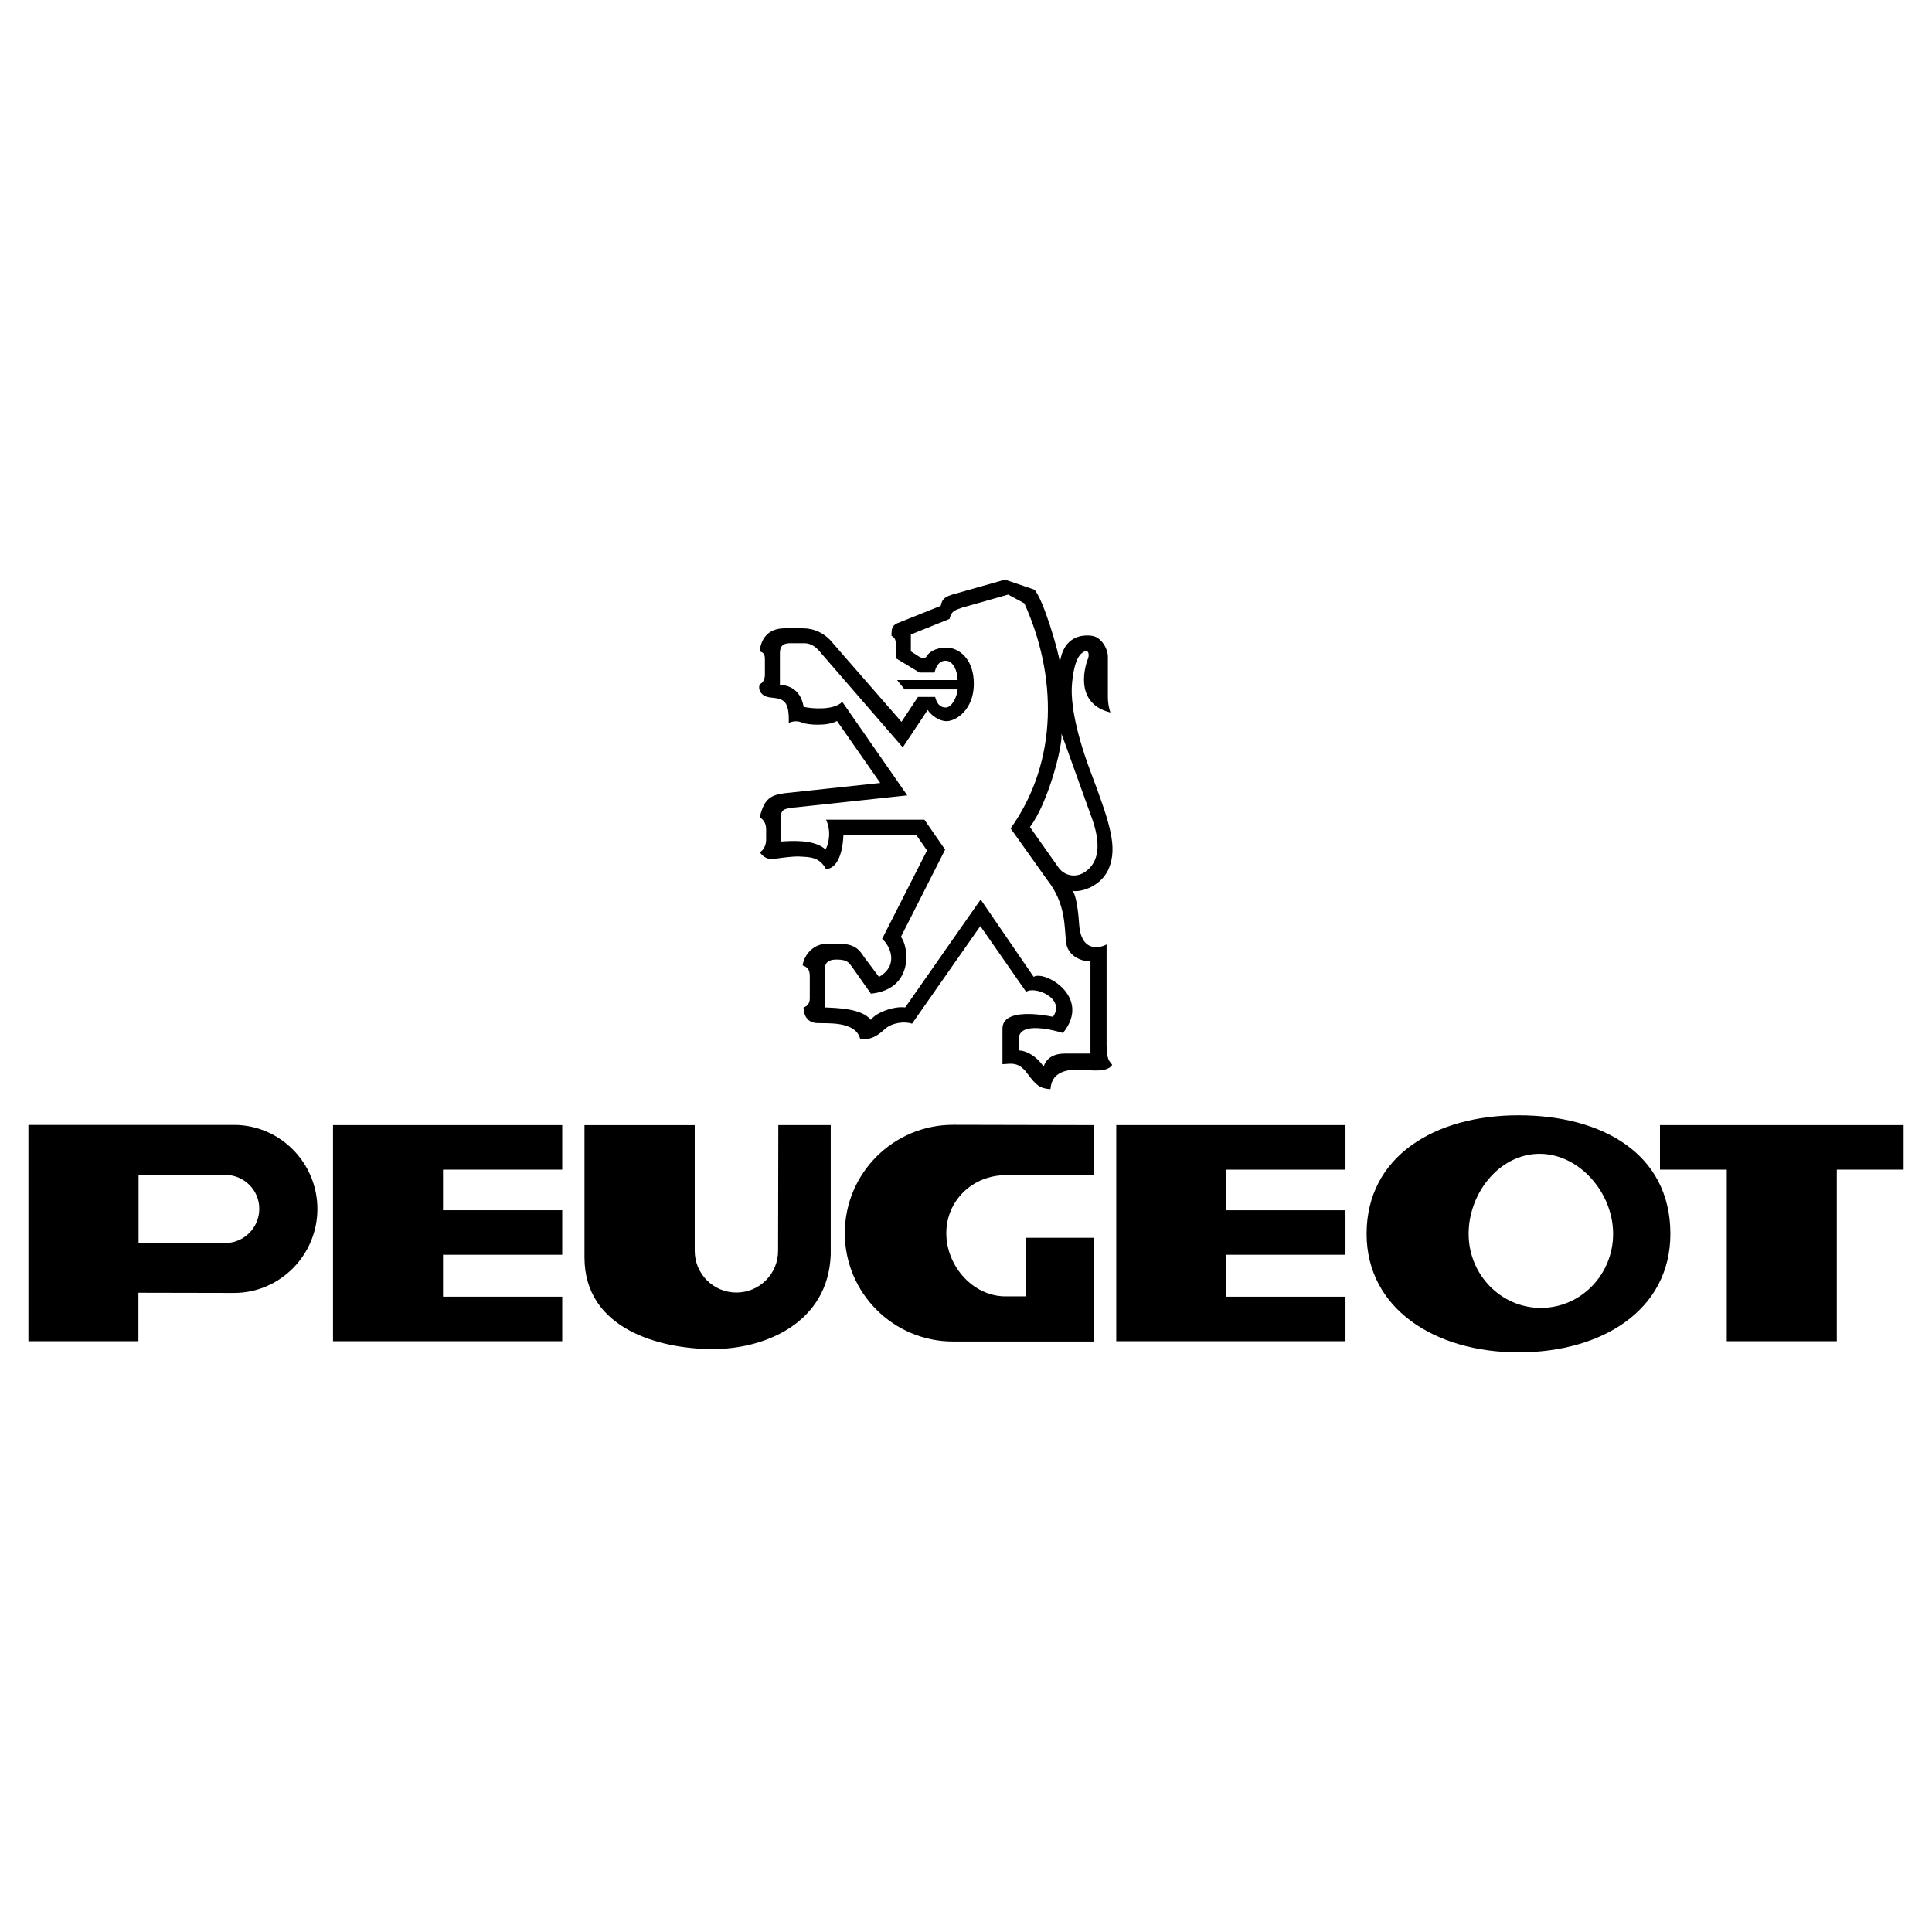
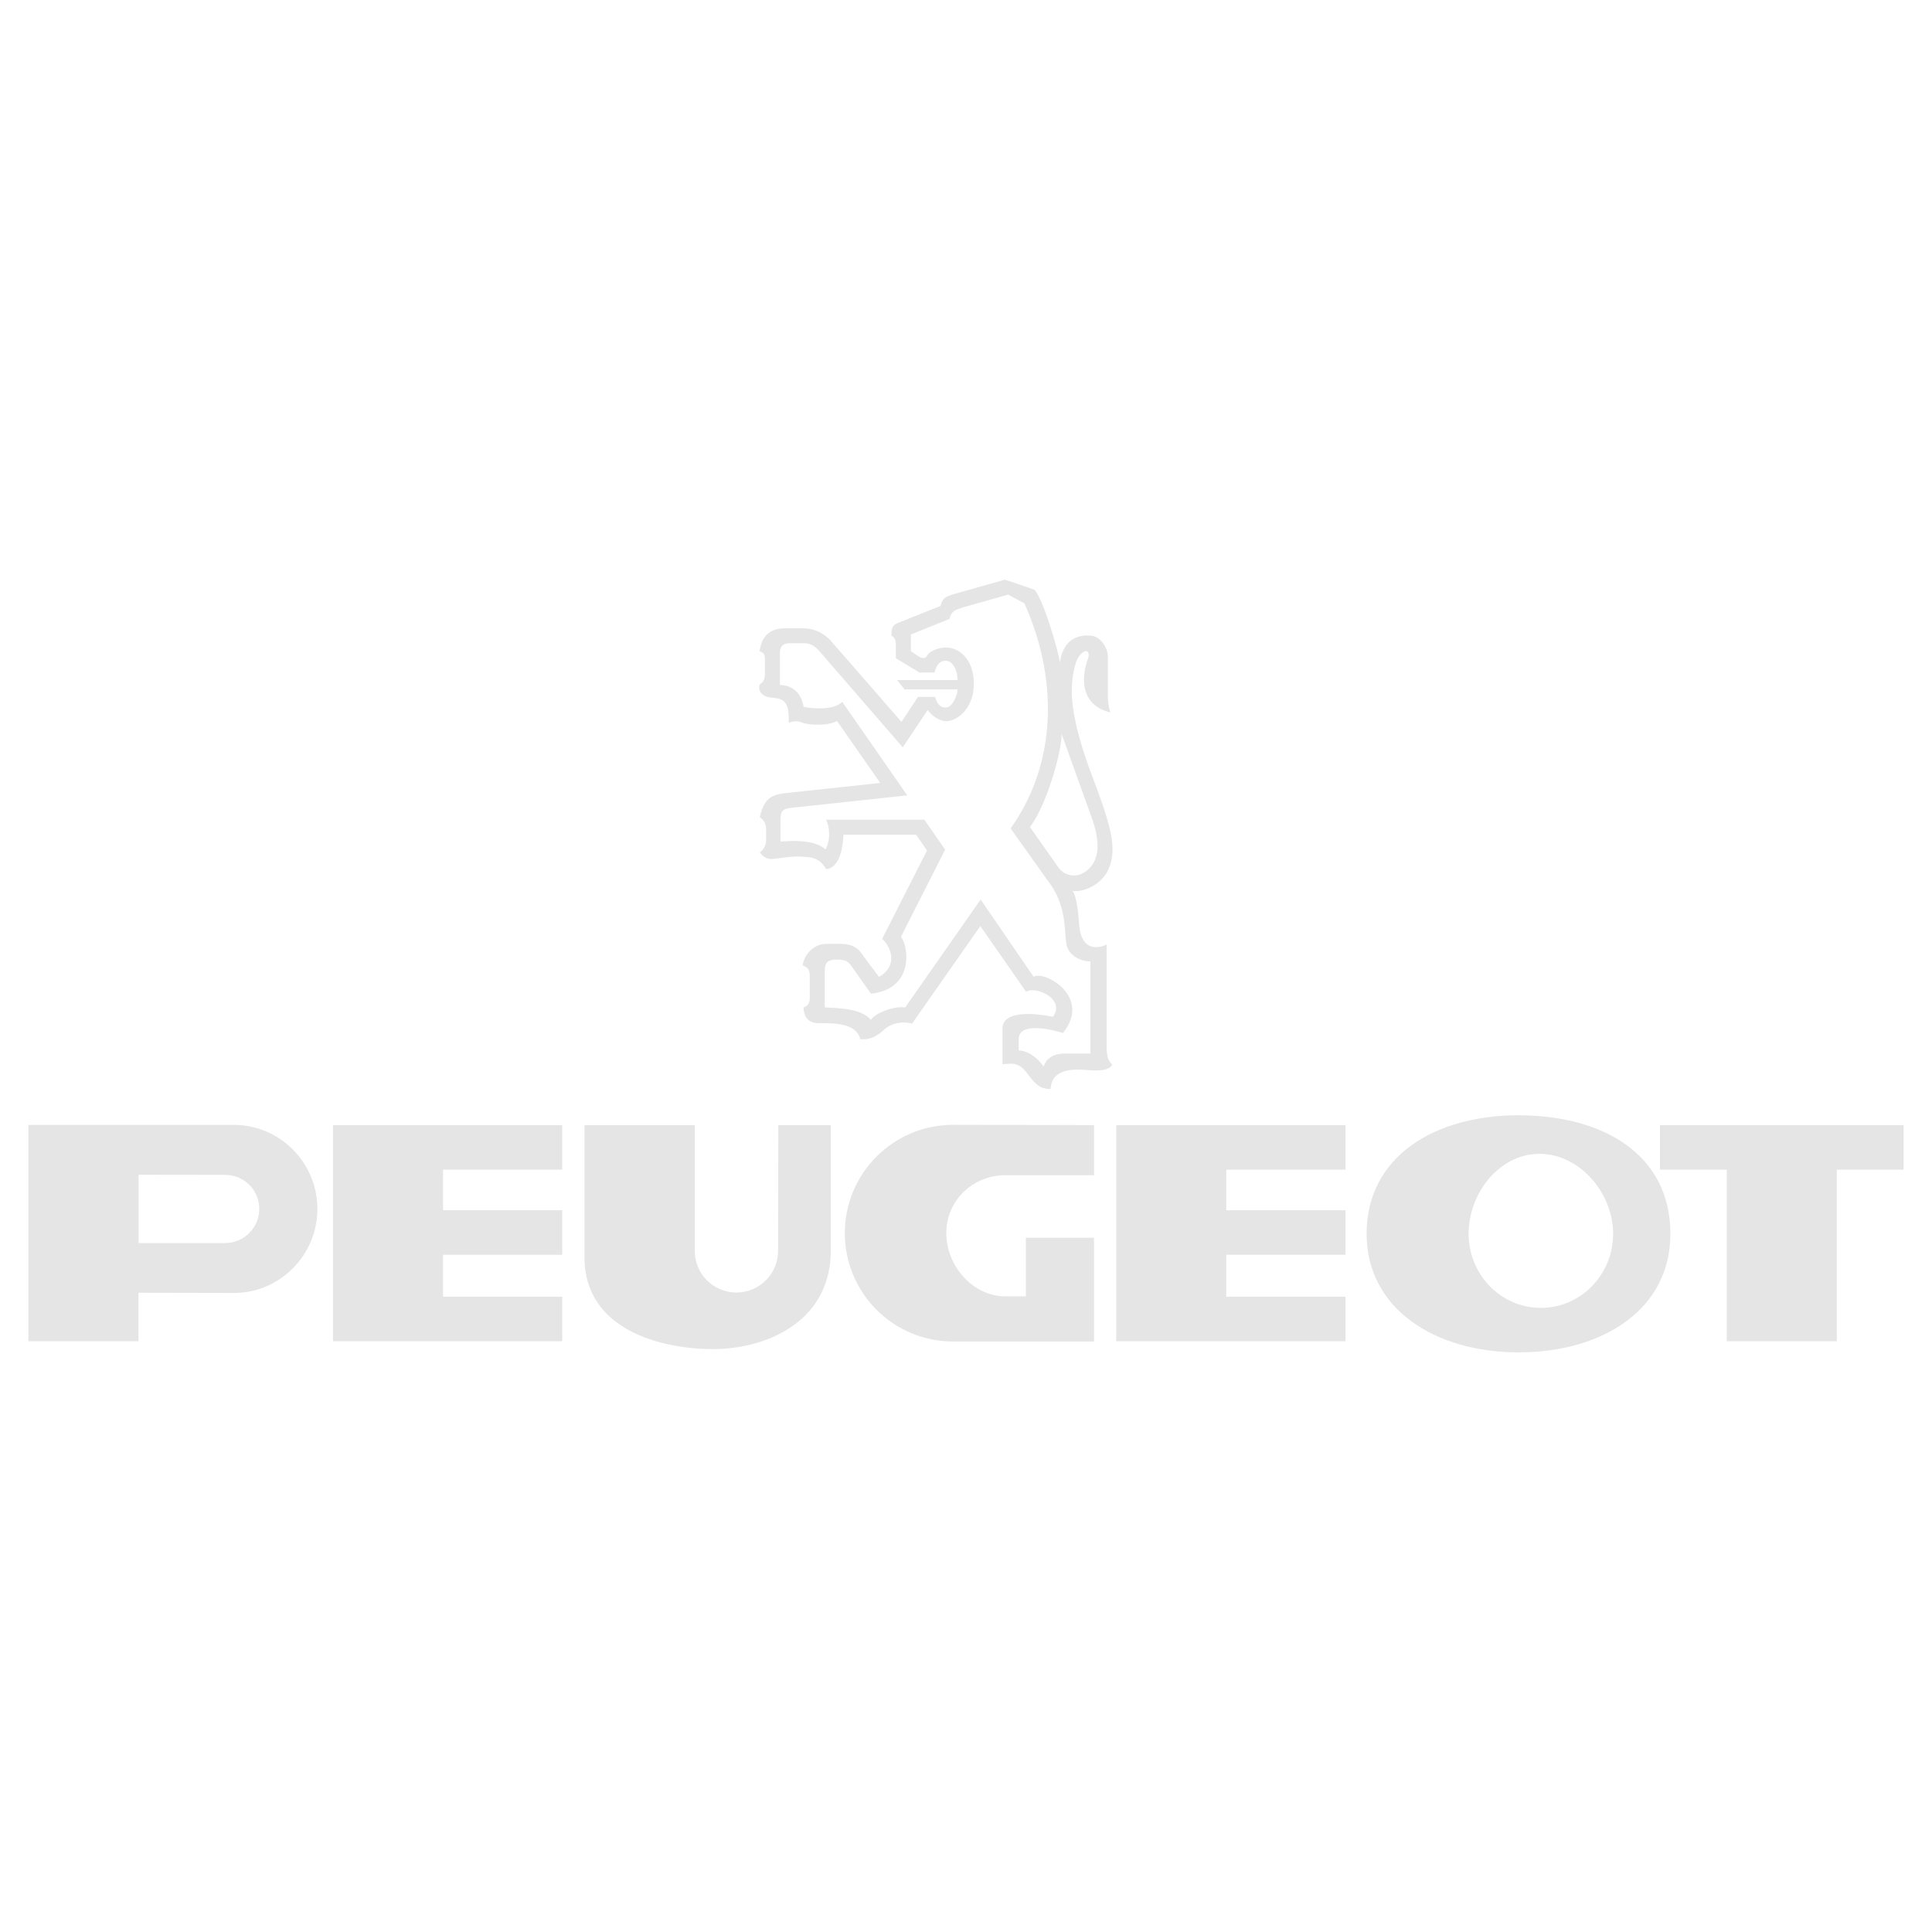
<svg xmlns="http://www.w3.org/2000/svg" viewBox="0 0 192.756 192.756">
-   <g fill="currentColor" fill-rule="evenodd" clip-rule="evenodd">
+   <g fill="#e5e5e5" fill-rule="evenodd" clip-rule="evenodd">
    <path d="M165.615 116.695v-4.443h24.307v4.443h-6.666v17.119h-10.977v-17.119h-6.664zM33.224 112.252h22.869v4.443H44.201v4.051h11.892v4.443H44.201v4.182h11.892v4.443H33.224v-21.562z" />
    <path d="M151.5 111.271c-8.369 0-15.154 4.118-15.154 11.828 0 7.448 6.785 11.827 15.154 11.827s15.154-4.248 15.154-11.827c0-7.972-6.785-11.828-15.154-11.828zm2.234 19.218c-3.982 0-7.209-3.31-7.209-7.393 0-4.082 3.098-7.979 7.076-7.979 3.982 0 7.34 3.897 7.34 7.979 0 4.084-3.228 7.393-7.207 7.393zM23.351 112.233H2.834v21.581h10.977v-4.836l9.54.019c4.593 0 8.316-3.789 8.316-8.382s-3.723-8.382-8.316-8.382zm-.901 11.789h-8.625v-6.816l8.625.011c1.888 0 3.419 1.498 3.419 3.387a3.42 3.42 0 0 1-3.419 3.418z" />
    <path d="M77.63 124.799a4.157 4.157 0 1 1-8.316 0v-12.545h-11v13.199c0 7.187 7.58 9.146 12.807 9.146s11.5-2.613 11.761-9.408v-12.938h-5.228l-.024 12.546zM111.369 112.252h22.869v4.443h-11.892v4.051h11.892v4.443h-11.892v4.182h11.892v4.443h-22.869v-21.562z" />
    <path d="M100.326 129.339c-3.266 0-5.913-3.04-5.913-6.306 0-3.267 2.647-5.783 5.913-5.783h8.822v-4.998l-14.049-.03c-5.971 0-10.811 4.841-10.811 10.812s4.84 10.811 10.811 10.811h14.049V123.49h-6.797v5.848l-2.025.001z" />
    <path d="M110.408 94.227c-.436.249-2.488.996-2.736-1.928-.062-1.058-.281-3.08-.686-3.422.871.187 2.957-.467 3.672-2.302.805-2.063.168-4.243-1.805-9.457-1.836-4.853-1.928-7.404-1.928-8.213 0-.809.186-2.986.932-3.671.748-.684.871.062.686.498-.188.436-1.557 4.417 2.24 5.351a4.877 4.877 0 0 1-.25-1.431V65.67c.062-.871-.621-2.116-1.617-2.24s-2.801.062-3.174 2.675c-.123-1.12-1.68-6.408-2.551-7.279l-2.924-.995-5.381 1.524c-.498.187-.902.342-1.027 1.089l-4.355 1.742c-.498.248-.56.498-.56 1.244.311.187.436.374.436.872v1.369l2.364 1.431h1.493c.125-.498.374-1.182 1.12-1.182.747 0 1.183 1.058 1.183 1.929h-6.035l.747.934h5.289c0 .498-.498 1.804-1.183 1.804-.684 0-.933-.56-1.058-1.058h-1.711l-1.648 2.489-6.782-7.777c-.871-1.12-1.991-1.555-3.049-1.555h-1.804c-1.431 0-2.333.746-2.52 2.302.56.125.528.56.528.933v1.431c0 .374-.187.747-.436.871-.249.125-.287 1.244 1.027 1.369 1.307.125 1.851.327 1.789 2.536.436-.218.949-.203 1.291-.047.558.253 2.582.389 3.523-.148l4.316 6.183-9.582 1.027c-1.306.187-2.006.513-2.442 2.396.498.311.638.747.638 1.244v.996c0 .436-.187.995-.623 1.244.249.436.747.685 1.12.685.373 0 2.053-.311 2.924-.249.872.062 1.867 0 2.551 1.245.622 0 1.617-.623 1.742-3.422H91.4l1.089 1.571-4.48 8.819c.716.591 1.773 2.582-.311 3.795l-1.493-1.991c-.374-.56-.809-1.307-2.365-1.307h-1.4c-1.182 0-2.177.964-2.364 2.146.591.219.715.498.715 1.151v2.146c0 .498-.249.777-.623.902 0 .685.312 1.493 1.307 1.556.996.062 3.92-.249 4.355 1.617 1.058.062 1.68-.311 2.427-.995.746-.685 1.991-.81 2.737-.561l6.813-9.736 4.572 6.563c.809-.622 3.982.622 2.676 2.489-.871-.188-5.039-.934-5.039 1.182v3.547c.932-.062 1.617-.249 2.488.933s1.244 1.493 2.301 1.556c.062-.498.125-2.178 3.299-1.929.871.062 2.426.249 2.861-.498-.248-.373-.561-.436-.561-1.991v-10.02h.004zM105.9 73.183l3.109 8.648c.996 2.924.344 4.386-.715 5.132-1.057.747-2.209.311-2.707-.435l-2.83-4.013c1.805-2.365 3.298-8.119 3.143-9.332zm2.891 31.93h-2.551c-1.369 0-1.93.684-2.115 1.306-.809-1.182-1.867-1.617-2.488-1.617v-1.12c0-1.866 3.607-.871 4.416-.622 2.924-3.608-1.865-6.284-2.924-5.6l-5.289-7.715-7.527 10.764c-1.182-.155-2.986.56-3.422 1.244-.933-1.151-3.329-1.182-4.604-1.244v-3.671c0-.529.078-1.104 1.167-1.104 1.088 0 1.198.296 1.509.669l1.929 2.737c4.417-.466 3.733-4.853 2.987-5.661l4.417-8.71-2.069-2.987h-9.814c.56 1.12.249 2.582-.062 2.956-1.151-1.027-3.422-.84-4.479-.778v-2.178c0-1.058.374-1.058 1.058-1.182l11.588-1.245-6.486-9.333c-.84.871-3.049.685-3.857.498-.249-1.556-1.307-2.178-2.364-2.178v-3.173c0-.871.498-.996 1.058-.996h1.337c.871 0 1.338.529 1.773 1.058l8.089 9.333 2.488-3.733c.312.498 1.12 1.12 1.867 1.12.996 0 2.737-1.182 2.737-3.733s-1.555-3.608-2.737-3.608-1.804.56-1.929.809-.374.311-.747.125l-.871-.56v-1.68l3.857-1.556c.187-.809.56-.871 1.245-1.12l4.604-1.306 1.617.871c3.236 7.155 3.449 15.68-1.369 22.46l3.672 5.164c1.865 2.364 1.68 4.729 1.865 6.222.188 1.493 1.805 1.928 2.428 1.866v9.208h-.004z" />
  </g>
</svg>
